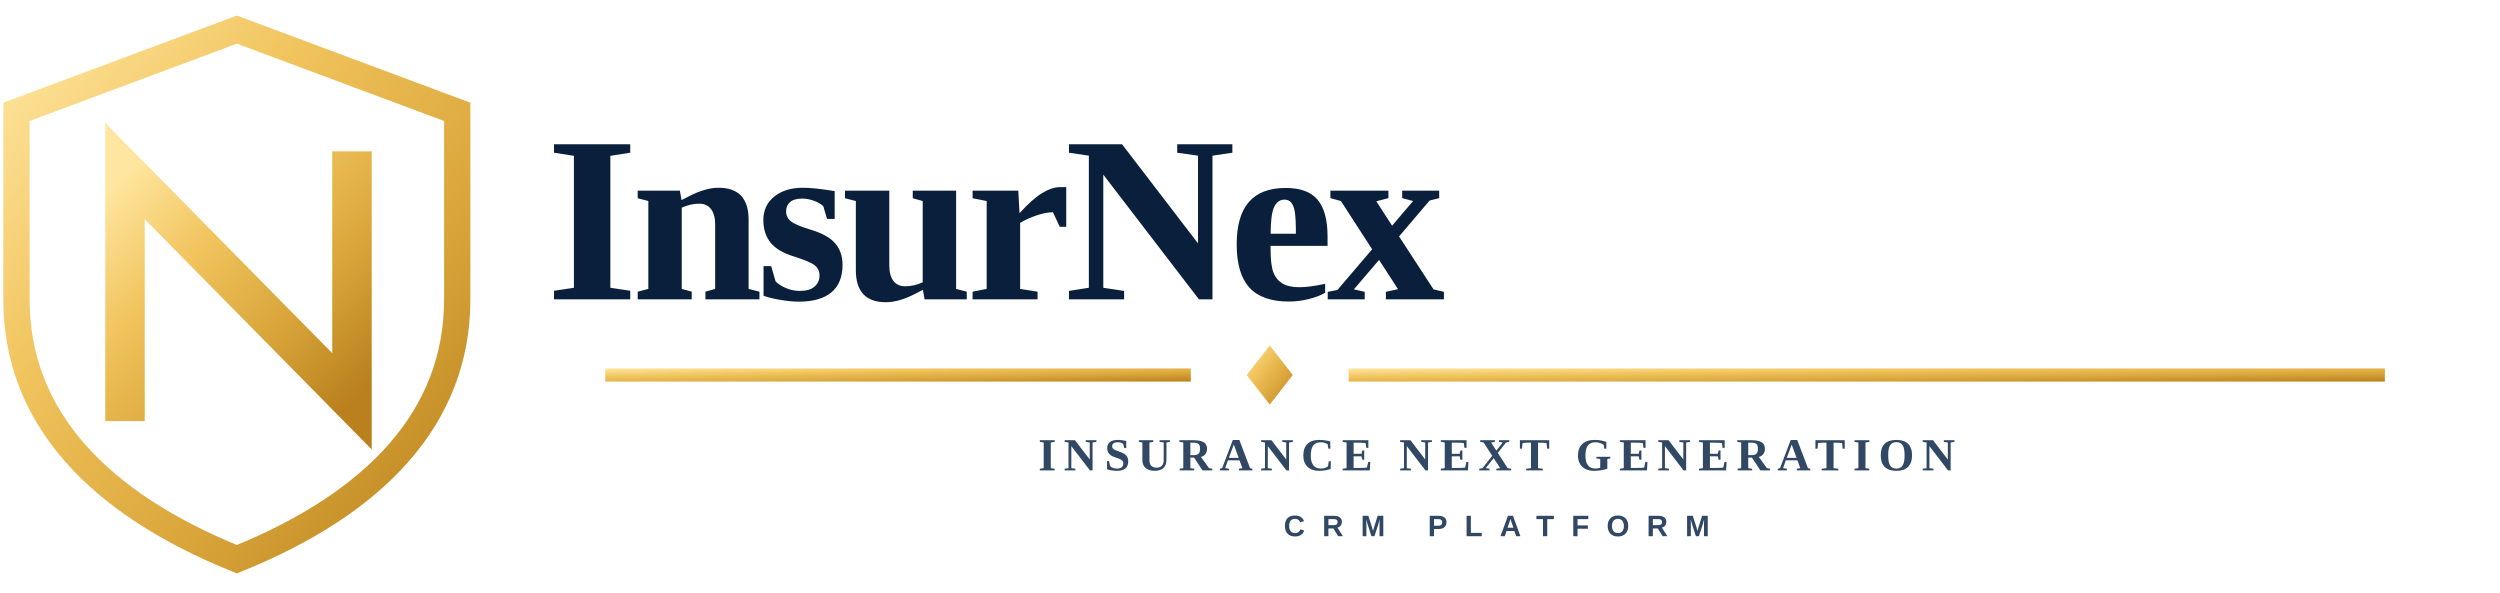
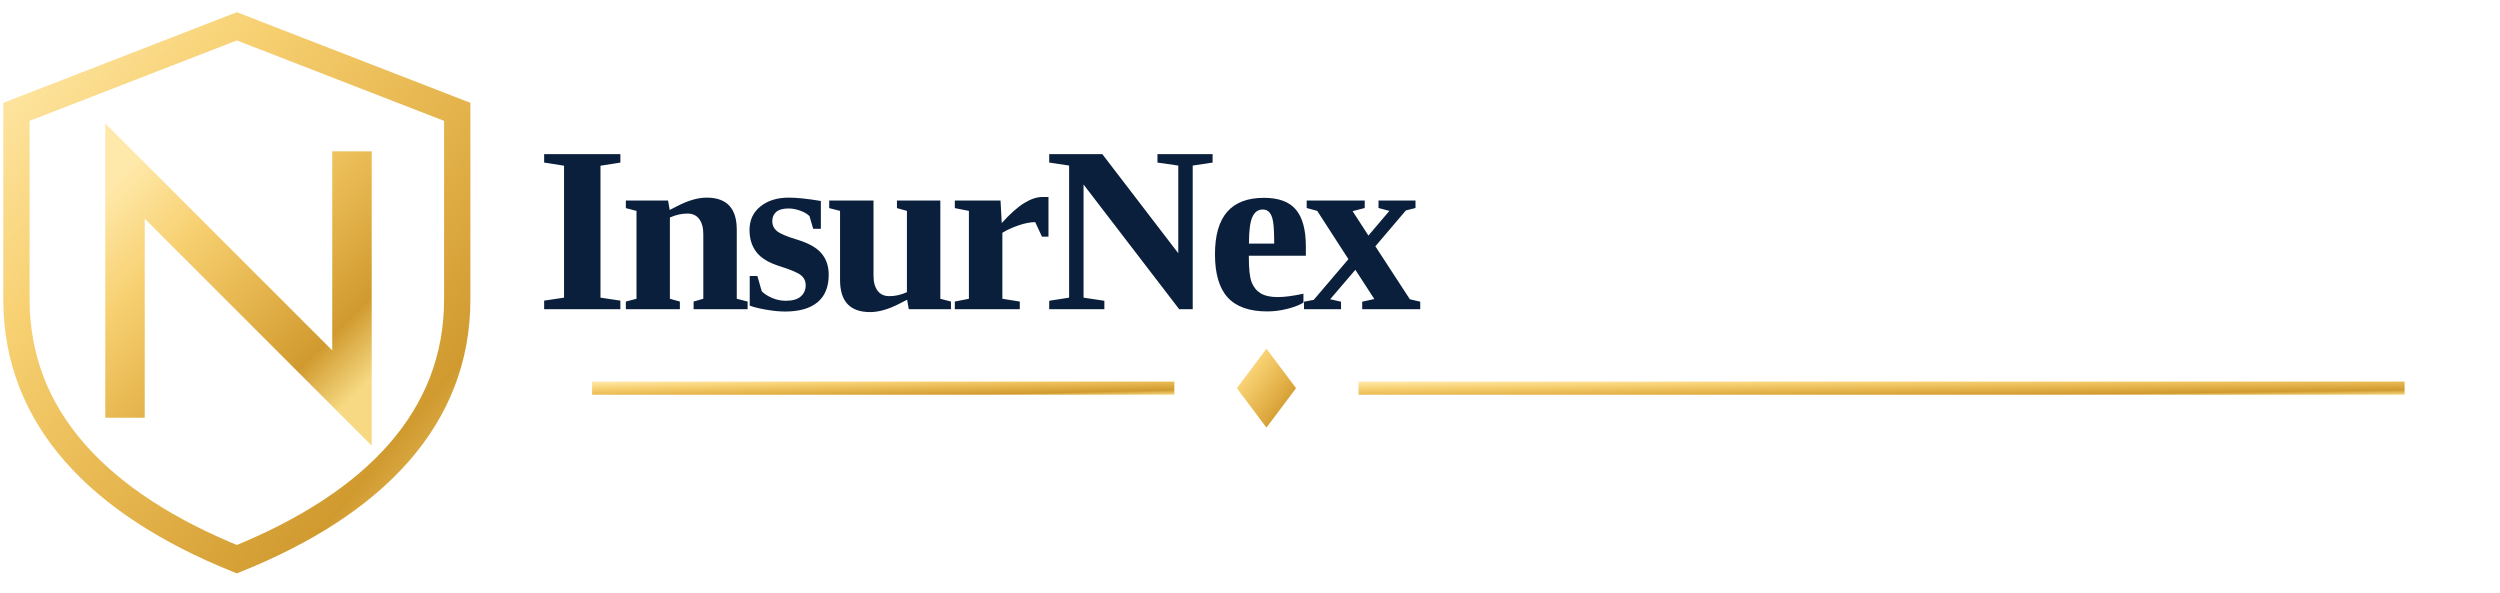
- <svg xmlns="http://www.w3.org/2000/svg" width="760" height="180" viewBox="0 0 760 180" role="img" aria-label="InsurNex insurance next generation CRM platform">
+ <svg xmlns="http://www.w3.org/2000/svg" width="760" height="180" viewBox="0 0 760 180" role="img" aria-label="InsurNex logo, light theme">
  <defs>
-     <linearGradient id="gold" x1="0" y1="0" x2="1" y2="1">
-       <stop offset="0" stop-color="#FFE6A0" />
-       <stop offset=".34" stop-color="#F0C35C" />
-       <stop offset=".68" stop-color="#D9A53A" />
-       <stop offset="1" stop-color="#B9801D" />
+     <linearGradient id="inx-gold" x1="0" y1="0" x2="1" y2="1">
+       <stop offset="0" stop-color="#FFE9AA" />
+       <stop offset=".28" stop-color="#F7D071" />
+       <stop offset=".58" stop-color="#E4B34B" />
+       <stop offset=".82" stop-color="#D09A2F" />
+       <stop offset="1" stop-color="#F6D982" />
    </linearGradient>
  </defs>
-   <g stroke="url(#gold)" stroke-linejoin="miter" stroke-linecap="square" fill="none">
-     <path d="M72 9 139 34V91c0 36-25 62-67 79C30 153 5 127 5 91V34Z" stroke-width="8" />
-     <path d="M38 122V52L107 122V52" stroke-width="12" />
+   <g fill="none" stroke="url(#inx-gold)" stroke-linejoin="miter" stroke-linecap="square">
+     <path d="M72 8 139 34V91c0 36-25 62-67 79C30 153 5 127 5 91V34Z" stroke-width="8" />
+     <path d="M38 121V52L107 121V52" stroke-width="12" />
+     <path d="M38 78V121" stroke-width="12" />
  </g>
-   <text x="166" y="91" fill="#0A1F3B" font-family="Georgia, 'Times New Roman', serif" font-size="72" font-weight="700" letter-spacing="-2.1">InsurNex</text>
-   <g fill="url(#gold)">
-     <path d="M184 112H362V116H184Z" />
-     <path d="M410 112H725V116H410Z" />
-     <path d="M386 105 393 114 386 123 379 114Z" />
+   <text x="163" y="94" fill="#0A1F3B" font-family="Georgia, 'Times New Roman', serif" font-size="72" font-weight="700" letter-spacing="-2.7">InsurNex</text>
+   <g fill="url(#inx-gold)">
+     <path d="M180 116H357V120H180Z" />
+     <path d="M413 116H731V120H413Z" />
+     <path d="M385 106 394 118 385 130 376 118Z" />
  </g>
-   <text x="455" y="143" text-anchor="middle" fill="#314865" font-family="Georgia, 'Times New Roman', serif" font-size="14" font-weight="600" letter-spacing="2.3">INSURANCE NEXT GENERATION</text>
-   <text x="455" y="163" text-anchor="middle" fill="#314865" font-family="Arial, sans-serif" font-size="9" font-weight="700" letter-spacing="5.2">CRM PLATFORM</text>
</svg>
